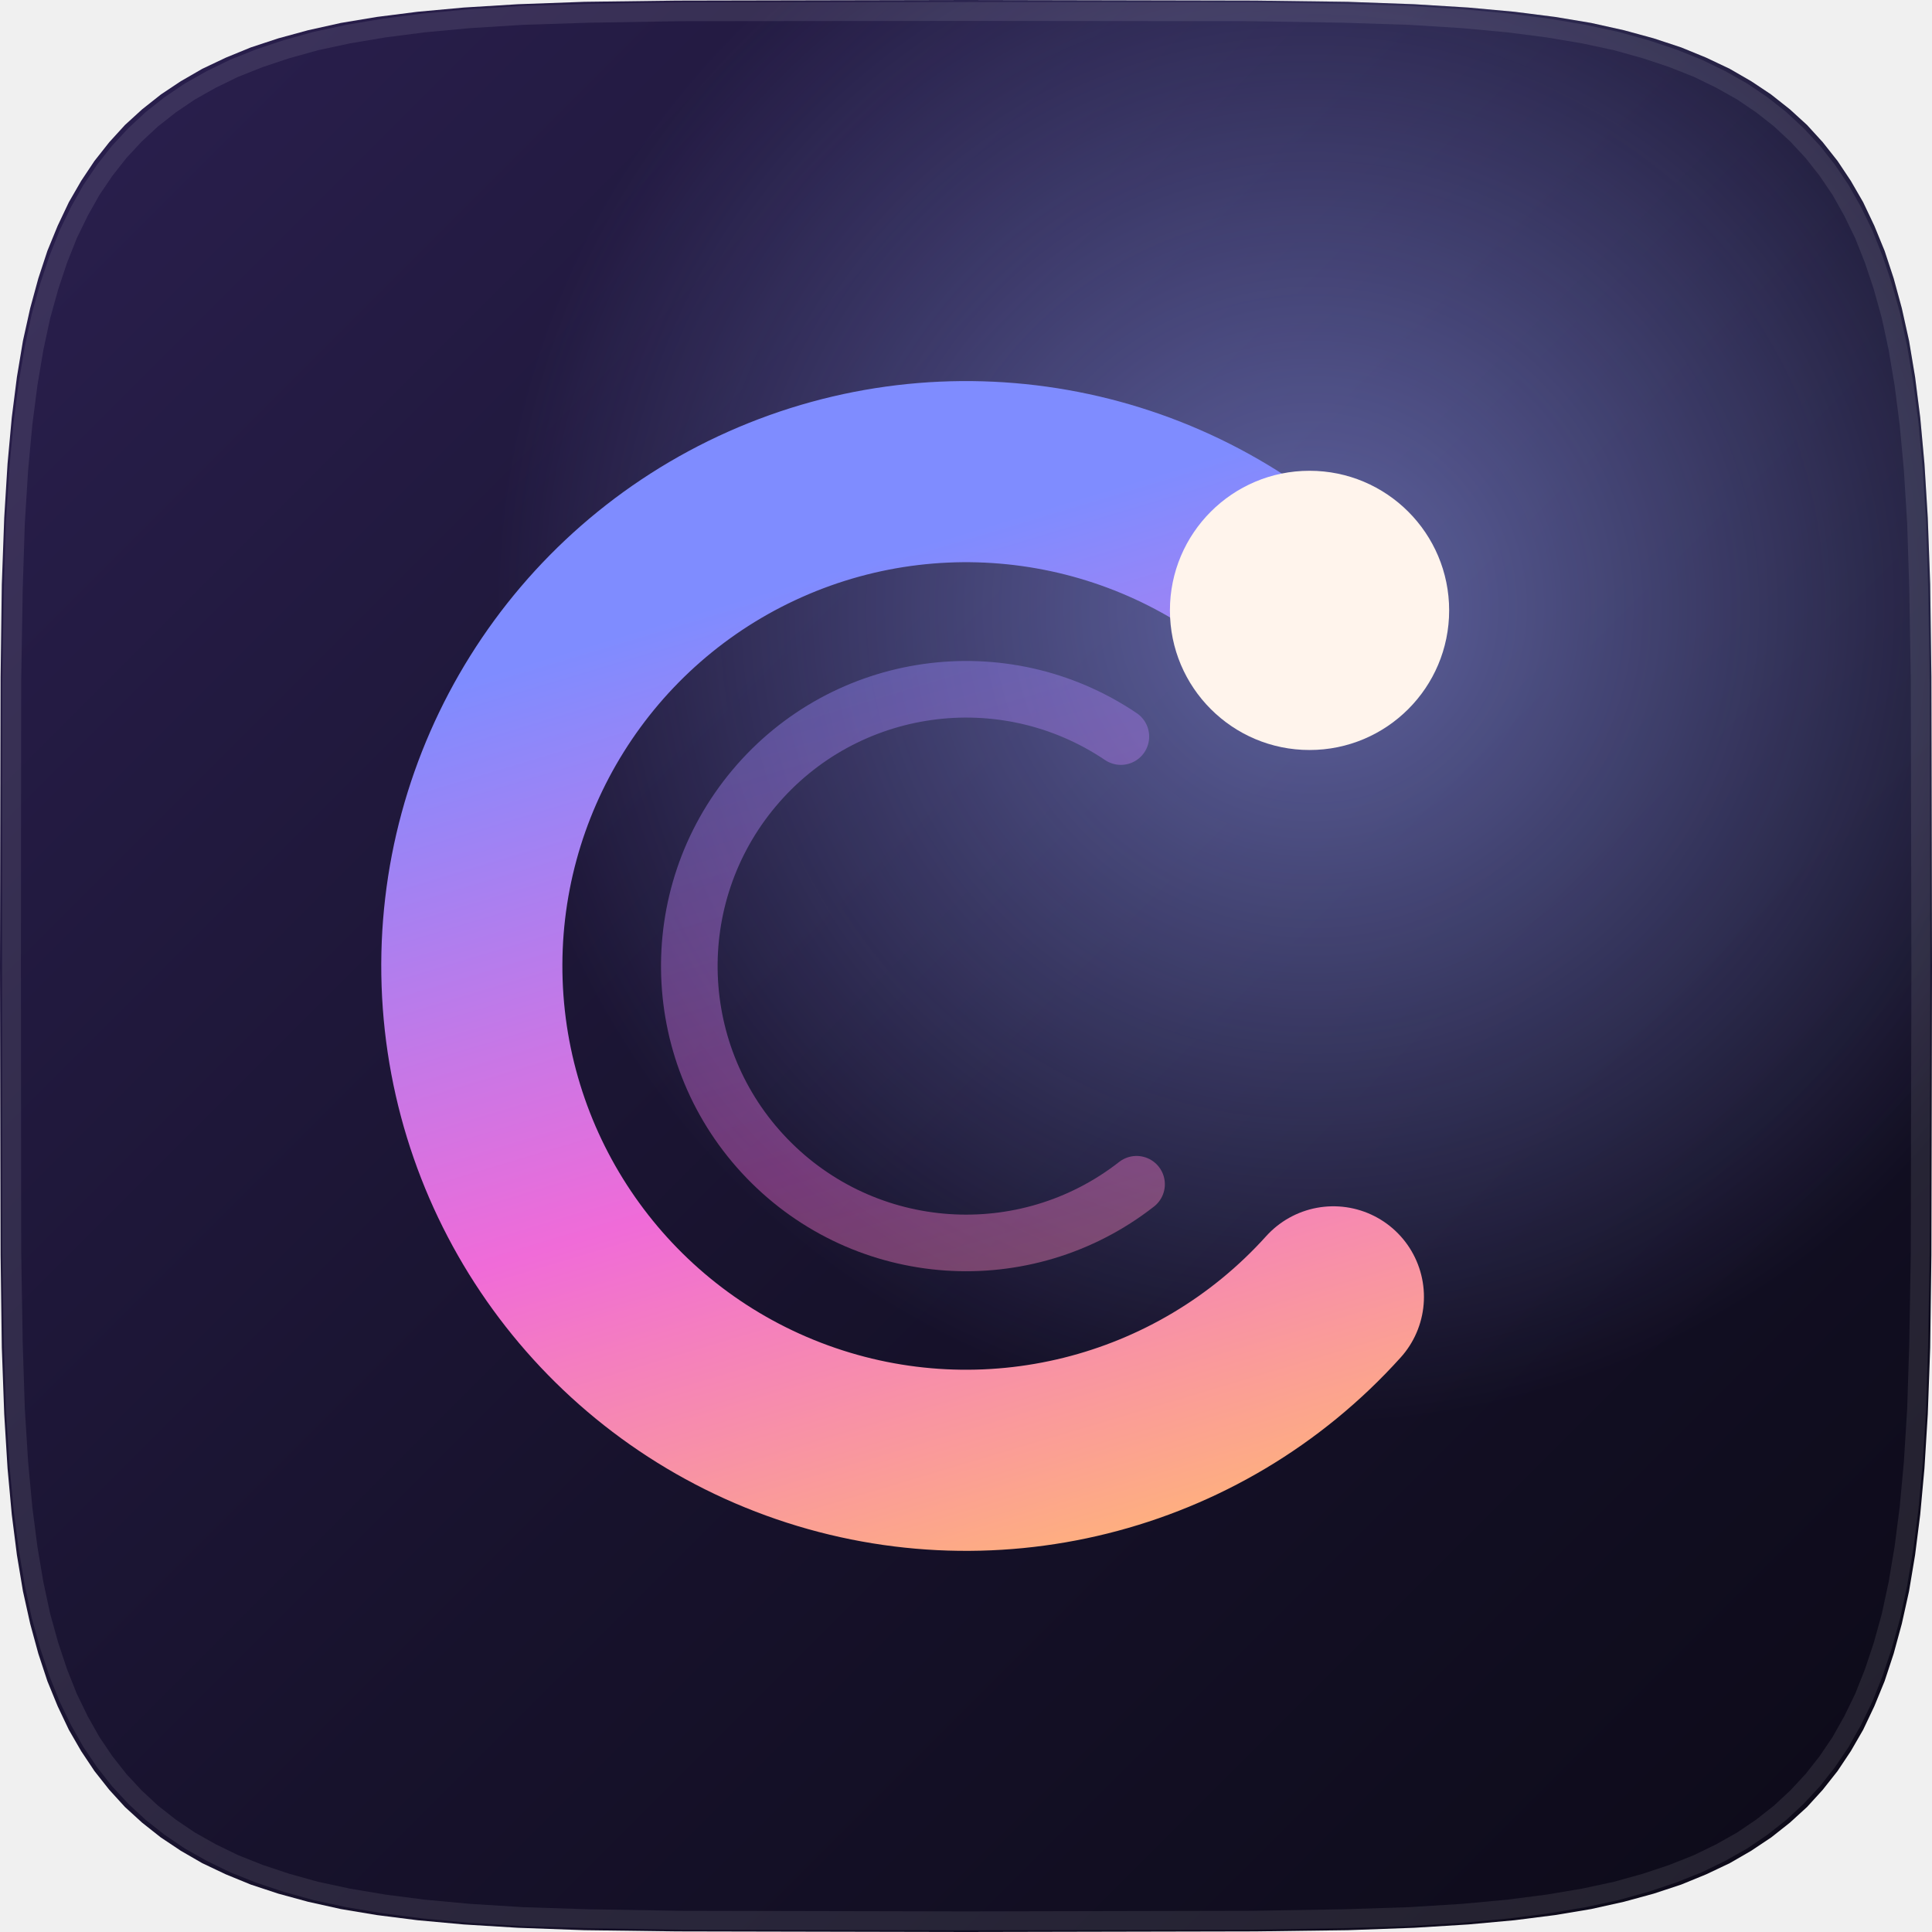
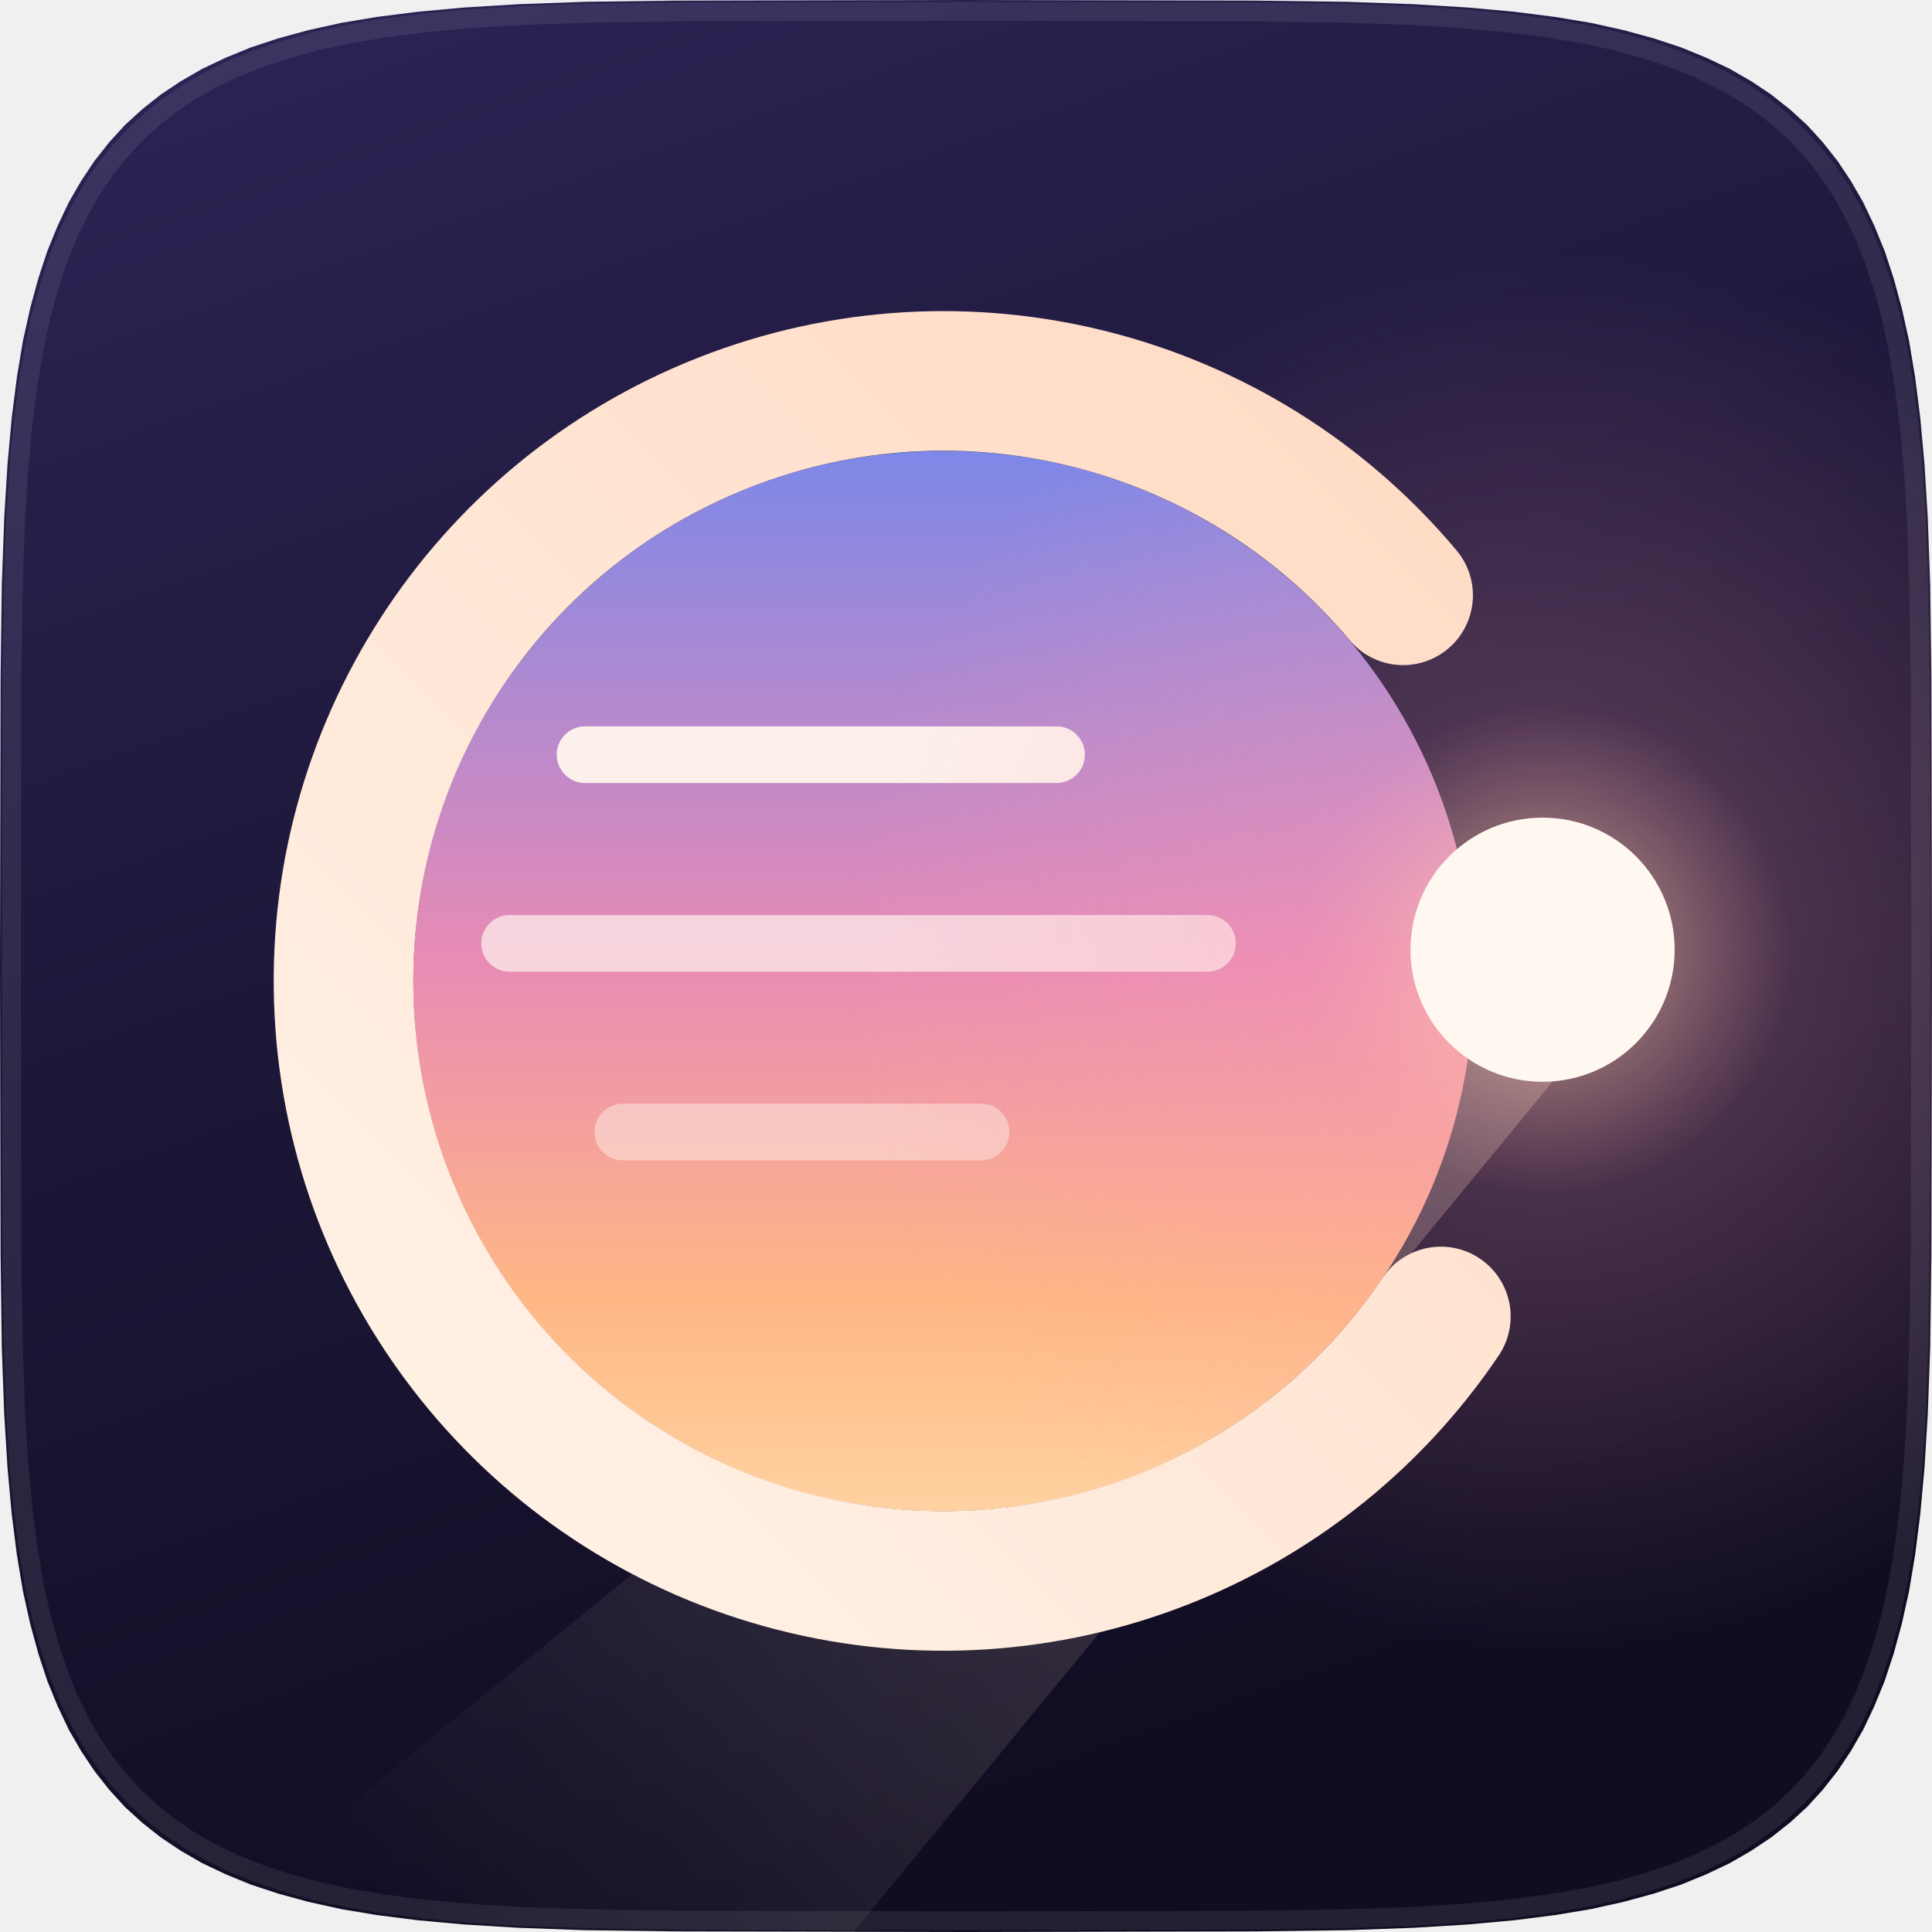
<svg xmlns="http://www.w3.org/2000/svg" width="64" height="64" viewBox="0 0 64 64">
  <defs>
-     <linearGradient id="czbg" x1="0" y1="0" x2="1" y2="1">
-       <stop offset="0" stop-color="#2b2050" />
-       <stop offset=".55" stop-color="#17122c" />
-       <stop offset="1" stop-color="#0c0a17" />
+     <linearGradient id="czbg" x1="0" y1="0" x2="0.35" y2="1">
+       <stop offset="0" stop-color="#2e2457" />
+       <stop offset=".6" stop-color="#1a1534" />
+       <stop offset="1" stop-color="#100d22" />
    </linearGradient>
-     <linearGradient id="czring" gradientUnits="userSpaceOnUse" x1="48.375" y1="48.375" x2="38.55" y2="15.625">
-       <stop offset="0" stop-color="#ffb37a" />
-       <stop offset=".45" stop-color="#f06bd8" />
-       <stop offset="1" stop-color="#7f8cff" />
+     <linearGradient id="czsky" gradientUnits="userSpaceOnUse" x1="31.25" y1="14.938" x2="31.25" y2="50.062">
+       <stop offset="0" stop-color="#7d88e8" />
+       <stop offset=".48" stop-color="#e98bb5" />
+       <stop offset=".8" stop-color="#ffb784" />
+       <stop offset="1" stop-color="#ffd2a1" />
    </linearGradient>
-     <radialGradient id="czglow" cx="0.678" cy="0.316" r=".42">
-       <stop offset="0" stop-color="#9aa6ff" stop-opacity=".55" />
-       <stop offset="1" stop-color="#9aa6ff" stop-opacity="0" />
+     <linearGradient id="czrim" gradientUnits="userSpaceOnUse" x1="11.375" y1="52.375" x2="51.125" y2="12.625">
+       <stop offset="0" stop-color="#fff3e8" />
+       <stop offset="1" stop-color="#ffd9c2" />
+     </linearGradient>
+     <radialGradient id="czsun" cx="0.798" cy="0.492" r=".36">
+       <stop offset="0" stop-color="#ffd7a8" stop-opacity=".75" />
+       <stop offset=".35" stop-color="#ff9fb4" stop-opacity=".22" />
+       <stop offset="1" stop-color="#ff9fb4" stop-opacity="0" />
    </radialGradient>
+     <linearGradient id="czbeam" gradientUnits="userSpaceOnUse" x1="51.098" y1="31.46" x2="13.363" y2="64">
+       <stop offset="0" stop-color="#ffe6cc" stop-opacity=".28" />
+       <stop offset="1" stop-color="#ffe6cc" stop-opacity="0" />
+     </linearGradient>
    <clipPath id="cztile">
      <path d="M64.00 32.00L63.98 41.58L63.94 44.64L63.86 46.85L63.75 48.64L63.61 50.17L63.44 51.51L63.24 52.71L63.00 53.79L62.73 54.78L62.43 55.69L62.09 56.52L61.72 57.30L61.31 58.01L60.87 58.67L60.38 59.29L59.86 59.86L59.29 60.38L58.67 60.87L58.01 61.31L57.30 61.72L56.52 62.09L55.69 62.43L54.78 62.73L53.79 63.00L52.71 63.24L51.51 63.44L50.17 63.61L48.64 63.75L46.85 63.86L44.64 63.94L41.58 63.98L32.00 64.00L22.42 63.98L19.36 63.94L17.15 63.86L15.36 63.75L13.83 63.61L12.49 63.44L11.29 63.24L10.21 63.00L9.22 62.73L8.31 62.43L7.48 62.09L6.70 61.72L5.99 61.31L5.33 60.87L4.71 60.38L4.14 59.86L3.62 59.29L3.13 58.67L2.69 58.01L2.28 57.30L1.91 56.52L1.57 55.69L1.27 54.78L1.00 53.79L0.76 52.71L0.56 51.51L0.39 50.17L0.25 48.64L0.14 46.85L0.06 44.64L0.02 41.58L0.00 32.00L0.02 22.42L0.06 19.36L0.14 17.15L0.25 15.36L0.39 13.83L0.56 12.49L0.76 11.29L1.00 10.21L1.27 9.22L1.57 8.31L1.91 7.48L2.28 6.70L2.69 5.99L3.13 5.33L3.62 4.71L4.14 4.14L4.71 3.62L5.33 3.13L5.99 2.69L6.70 2.28L7.48 1.91L8.31 1.57L9.22 1.27L10.21 1.00L11.29 0.76L12.49 0.56L13.83 0.39L15.36 0.25L17.15 0.14L19.36 0.06L22.42 0.02L32.00 0.00L41.58 0.02L44.64 0.06L46.85 0.14L48.64 0.25L50.17 0.39L51.51 0.56L52.71 0.76L53.79 1.00L54.78 1.27L55.69 1.57L56.52 1.91L57.30 2.28L58.01 2.69L58.67 3.13L59.29 3.62L59.86 4.14L60.38 4.71L60.87 5.33L61.31 5.99L61.72 6.70L62.09 7.48L62.43 8.31L62.73 9.22L63.00 10.21L63.24 11.29L63.44 12.49L63.61 13.83L63.75 15.36L63.86 17.15L63.94 19.36L63.98 22.42Z" />
+     </clipPath>
+     <clipPath id="czwin">
+       <circle cx="31.25" cy="32.5" r="18.062" />
    </clipPath>
  </defs>
  <g clip-path="url(#cztile)">
    <rect width="64" height="64" fill="url(#czbg)" />
-     <rect width="64" height="64" fill="url(#czglow)" />
-     <path d="M63.63 32.00L63.61 41.47L63.56 44.49L63.49 46.68L63.38 48.45L63.24 49.96L63.07 51.28L62.87 52.47L62.64 53.54L62.37 54.51L62.07 55.41L61.74 56.24L61.37 57.00L60.97 57.71L60.53 58.36L60.05 58.97L59.53 59.53L58.97 60.05L58.36 60.53L57.71 60.97L57.00 61.37L56.24 61.74L55.41 62.07L54.51 62.37L53.54 62.64L52.47 62.87L51.28 63.07L49.96 63.24L48.45 63.38L46.68 63.49L44.49 63.56L41.47 63.61L32.00 63.63L22.53 63.61L19.51 63.56L17.32 63.49L15.55 63.38L14.04 63.24L12.72 63.07L11.53 62.87L10.46 62.64L9.49 62.37L8.59 62.07L7.76 61.74L7.00 61.37L6.29 60.97L5.64 60.53L5.03 60.05L4.47 59.53L3.95 58.97L3.47 58.36L3.03 57.71L2.63 57.00L2.26 56.24L1.93 55.41L1.63 54.51L1.36 53.54L1.13 52.47L0.93 51.28L0.76 49.96L0.62 48.45L0.51 46.68L0.44 44.49L0.39 41.47L0.38 32.00L0.39 22.53L0.44 19.51L0.51 17.32L0.62 15.55L0.76 14.04L0.93 12.72L1.13 11.53L1.36 10.46L1.63 9.49L1.93 8.59L2.26 7.76L2.63 7.00L3.03 6.29L3.47 5.64L3.95 5.03L4.47 4.47L5.03 3.95L5.64 3.47L6.29 3.03L7.00 2.63L7.76 2.26L8.59 1.93L9.49 1.63L10.46 1.36L11.53 1.13L12.72 0.93L14.04 0.76L15.55 0.62L17.32 0.51L19.51 0.44L22.53 0.39L32.00 0.38L41.47 0.39L44.49 0.44L46.68 0.51L48.45 0.62L49.96 0.76L51.28 0.93L52.47 1.13L53.54 1.36L54.51 1.63L55.41 1.93L56.24 2.26L57.00 2.63L57.71 3.03L58.36 3.47L58.97 3.95L59.53 4.47L60.05 5.03L60.53 5.64L60.97 6.29L61.37 7.00L61.74 7.76L62.07 8.59L62.37 9.49L62.64 10.46L62.87 11.53L63.07 12.72L63.24 14.04L63.38 15.55L63.49 17.32L63.56 19.51L63.61 22.53Z" fill="none" stroke="#ffffff" stroke-opacity=".09" stroke-width="0.625" />
-     <path d="M44.17 42.96A16.375 16.375 0 1 1 43.38 20.22" fill="none" stroke="url(#czring)" stroke-width="6" stroke-linecap="round" />
-     <circle cx="43.38" cy="20.22" r="4.625" fill="#fff4ec" />
-     <path d="M37.65 39.23A9.17 9.17 0 1 1 37.13 24.40" fill="none" stroke="url(#czring)" stroke-opacity=".42" stroke-width="1.875" stroke-linecap="round" />
+     <path d="M48.60 29.58L52.97 33.96L28.27 64L6.41 64Z" fill="url(#czbeam)" />
+     <circle cx="31.25" cy="32.5" r="17.562" fill="url(#czsky)" />
+     <g clip-path="url(#czwin)">
+       <line x1="19.38" y1="25.00" x2="35.00" y2="25.00" stroke="#fff6ee" stroke-opacity="0.95" stroke-width="1.875" stroke-linecap="round" />
+       <line x1="16.88" y1="31.25" x2="40.00" y2="31.25" stroke="#fff6ee" stroke-opacity="0.7" stroke-width="1.875" stroke-linecap="round" />
+       <line x1="20.63" y1="37.50" x2="32.50" y2="37.50" stroke="#fff6ee" stroke-opacity="0.45" stroke-width="1.875" stroke-linecap="round" />
+     </g>
+     <rect width="64" height="64" fill="url(#czsun)" />
+     <path d="M47.73 43.61A19.875 19.875 0 1 1 46.48 19.72" fill="none" stroke="url(#czrim)" stroke-width="4.625" stroke-linecap="round" />
+     <circle cx="51.10" cy="31.46" r="4.375" fill="#fff8f0" />
+     <path d="M63.63 32.00L63.61 41.47L63.56 44.49L63.49 46.68L63.38 48.45L63.24 49.96L63.07 51.28L62.87 52.47L62.64 53.54L62.37 54.51L62.07 55.41L61.74 56.24L61.37 57.00L60.97 57.71L60.53 58.36L60.05 58.97L59.53 59.53L58.97 60.05L58.36 60.53L57.71 60.97L57.00 61.37L56.24 61.74L55.41 62.07L54.51 62.37L53.54 62.64L52.47 62.87L51.28 63.07L49.96 63.24L48.45 63.38L46.68 63.49L44.49 63.56L41.47 63.61L32.00 63.63L22.53 63.61L19.51 63.56L17.32 63.49L15.55 63.38L14.04 63.24L12.72 63.07L11.53 62.87L10.46 62.64L9.49 62.37L8.59 62.07L7.76 61.74L7.00 61.37L6.29 60.97L5.64 60.53L5.03 60.05L4.47 59.53L3.95 58.97L3.47 58.36L3.03 57.71L2.63 57.00L2.26 56.24L1.93 55.41L1.63 54.51L1.36 53.54L1.13 52.47L0.93 51.28L0.76 49.96L0.62 48.45L0.51 46.68L0.44 44.49L0.39 41.47L0.38 32.00L0.39 22.53L0.44 19.51L0.51 17.32L0.62 15.55L0.76 14.04L0.93 12.72L1.13 11.53L1.36 10.46L1.63 9.49L1.93 8.59L2.26 7.76L2.63 7.00L3.03 6.29L3.47 5.64L3.95 5.03L4.47 4.47L5.03 3.95L5.64 3.47L6.29 3.03L7.00 2.63L7.76 2.26L8.59 1.93L9.49 1.63L10.46 1.36L11.53 1.13L12.72 0.93L14.04 0.76L15.55 0.62L17.32 0.51L19.51 0.44L22.53 0.39L32.00 0.38L41.47 0.39L44.49 0.44L46.68 0.51L48.45 0.62L49.96 0.76L51.28 0.93L52.47 1.13L53.54 1.36L54.51 1.63L55.41 1.93L56.24 2.26L57.00 2.63L57.71 3.03L58.36 3.47L58.97 3.95L59.53 4.47L60.05 5.03L60.53 5.64L60.97 6.29L61.37 7.00L61.74 7.76L62.07 8.59L62.37 9.49L62.64 10.46L62.87 11.53L63.07 12.72L63.24 14.04L63.38 15.55L63.49 17.32L63.56 19.51L63.61 22.53Z" fill="none" stroke="#ffffff" stroke-opacity=".08" stroke-width="0.625" />
  </g>
</svg>
